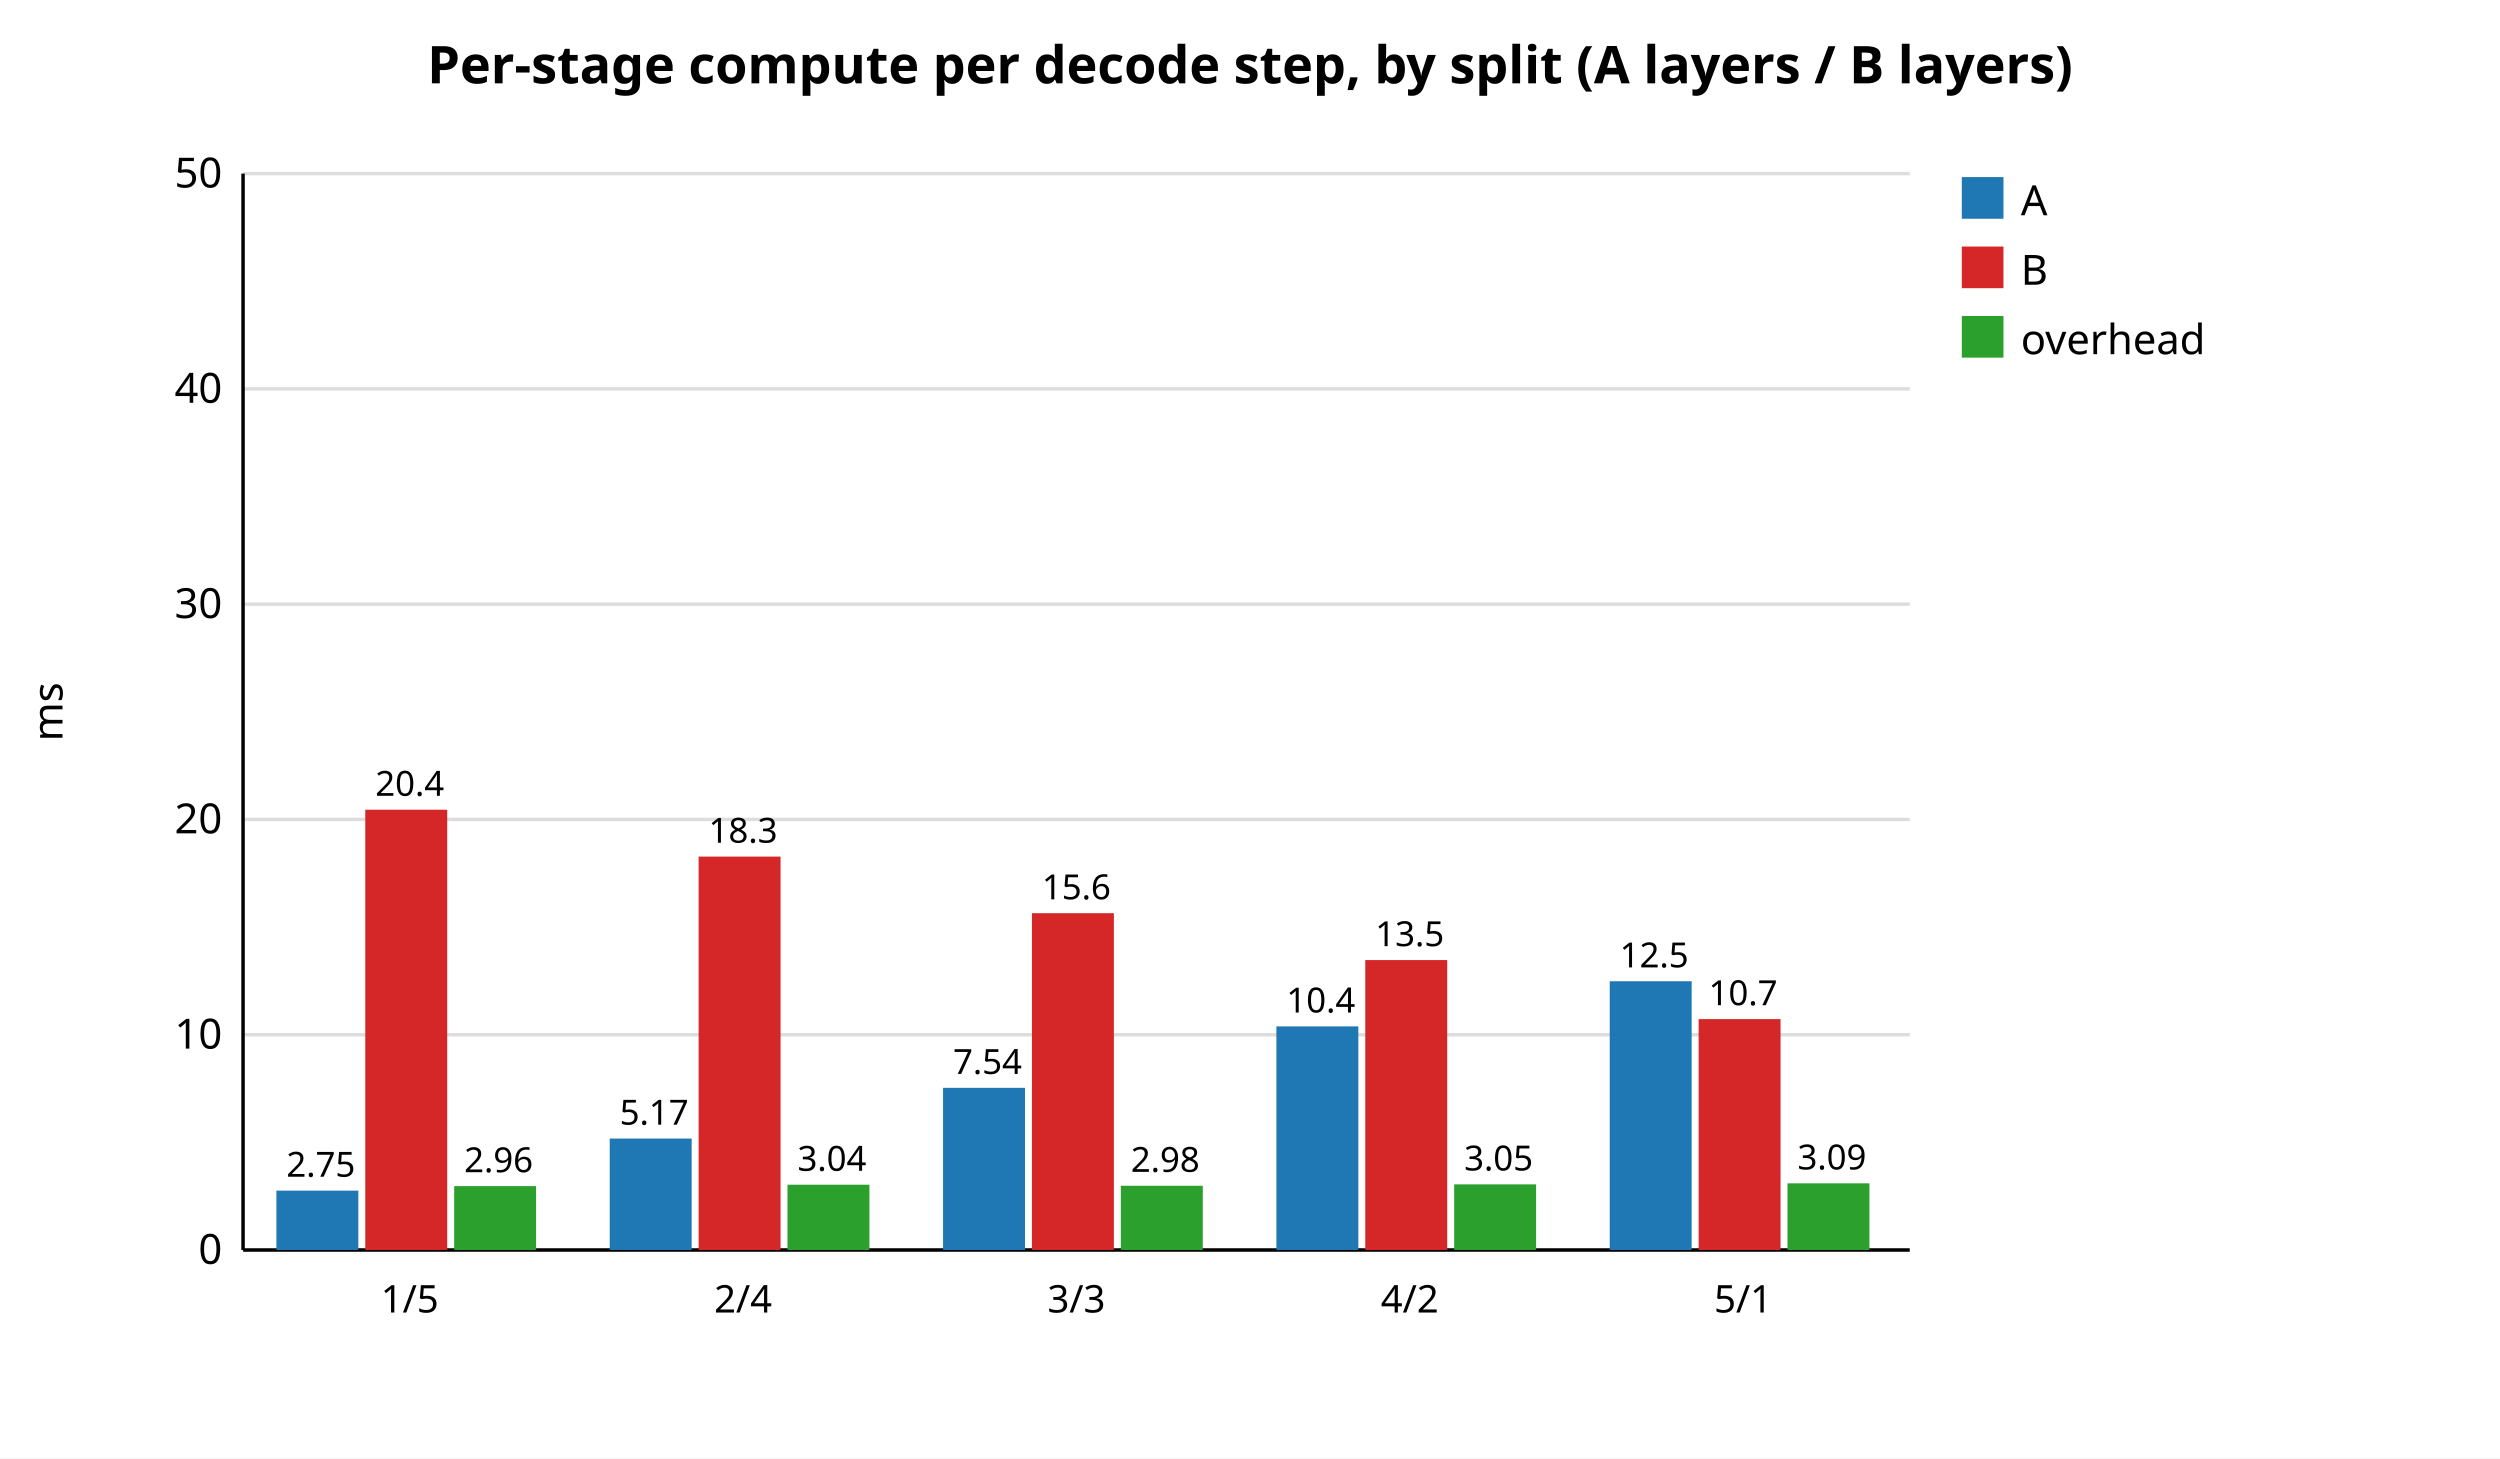
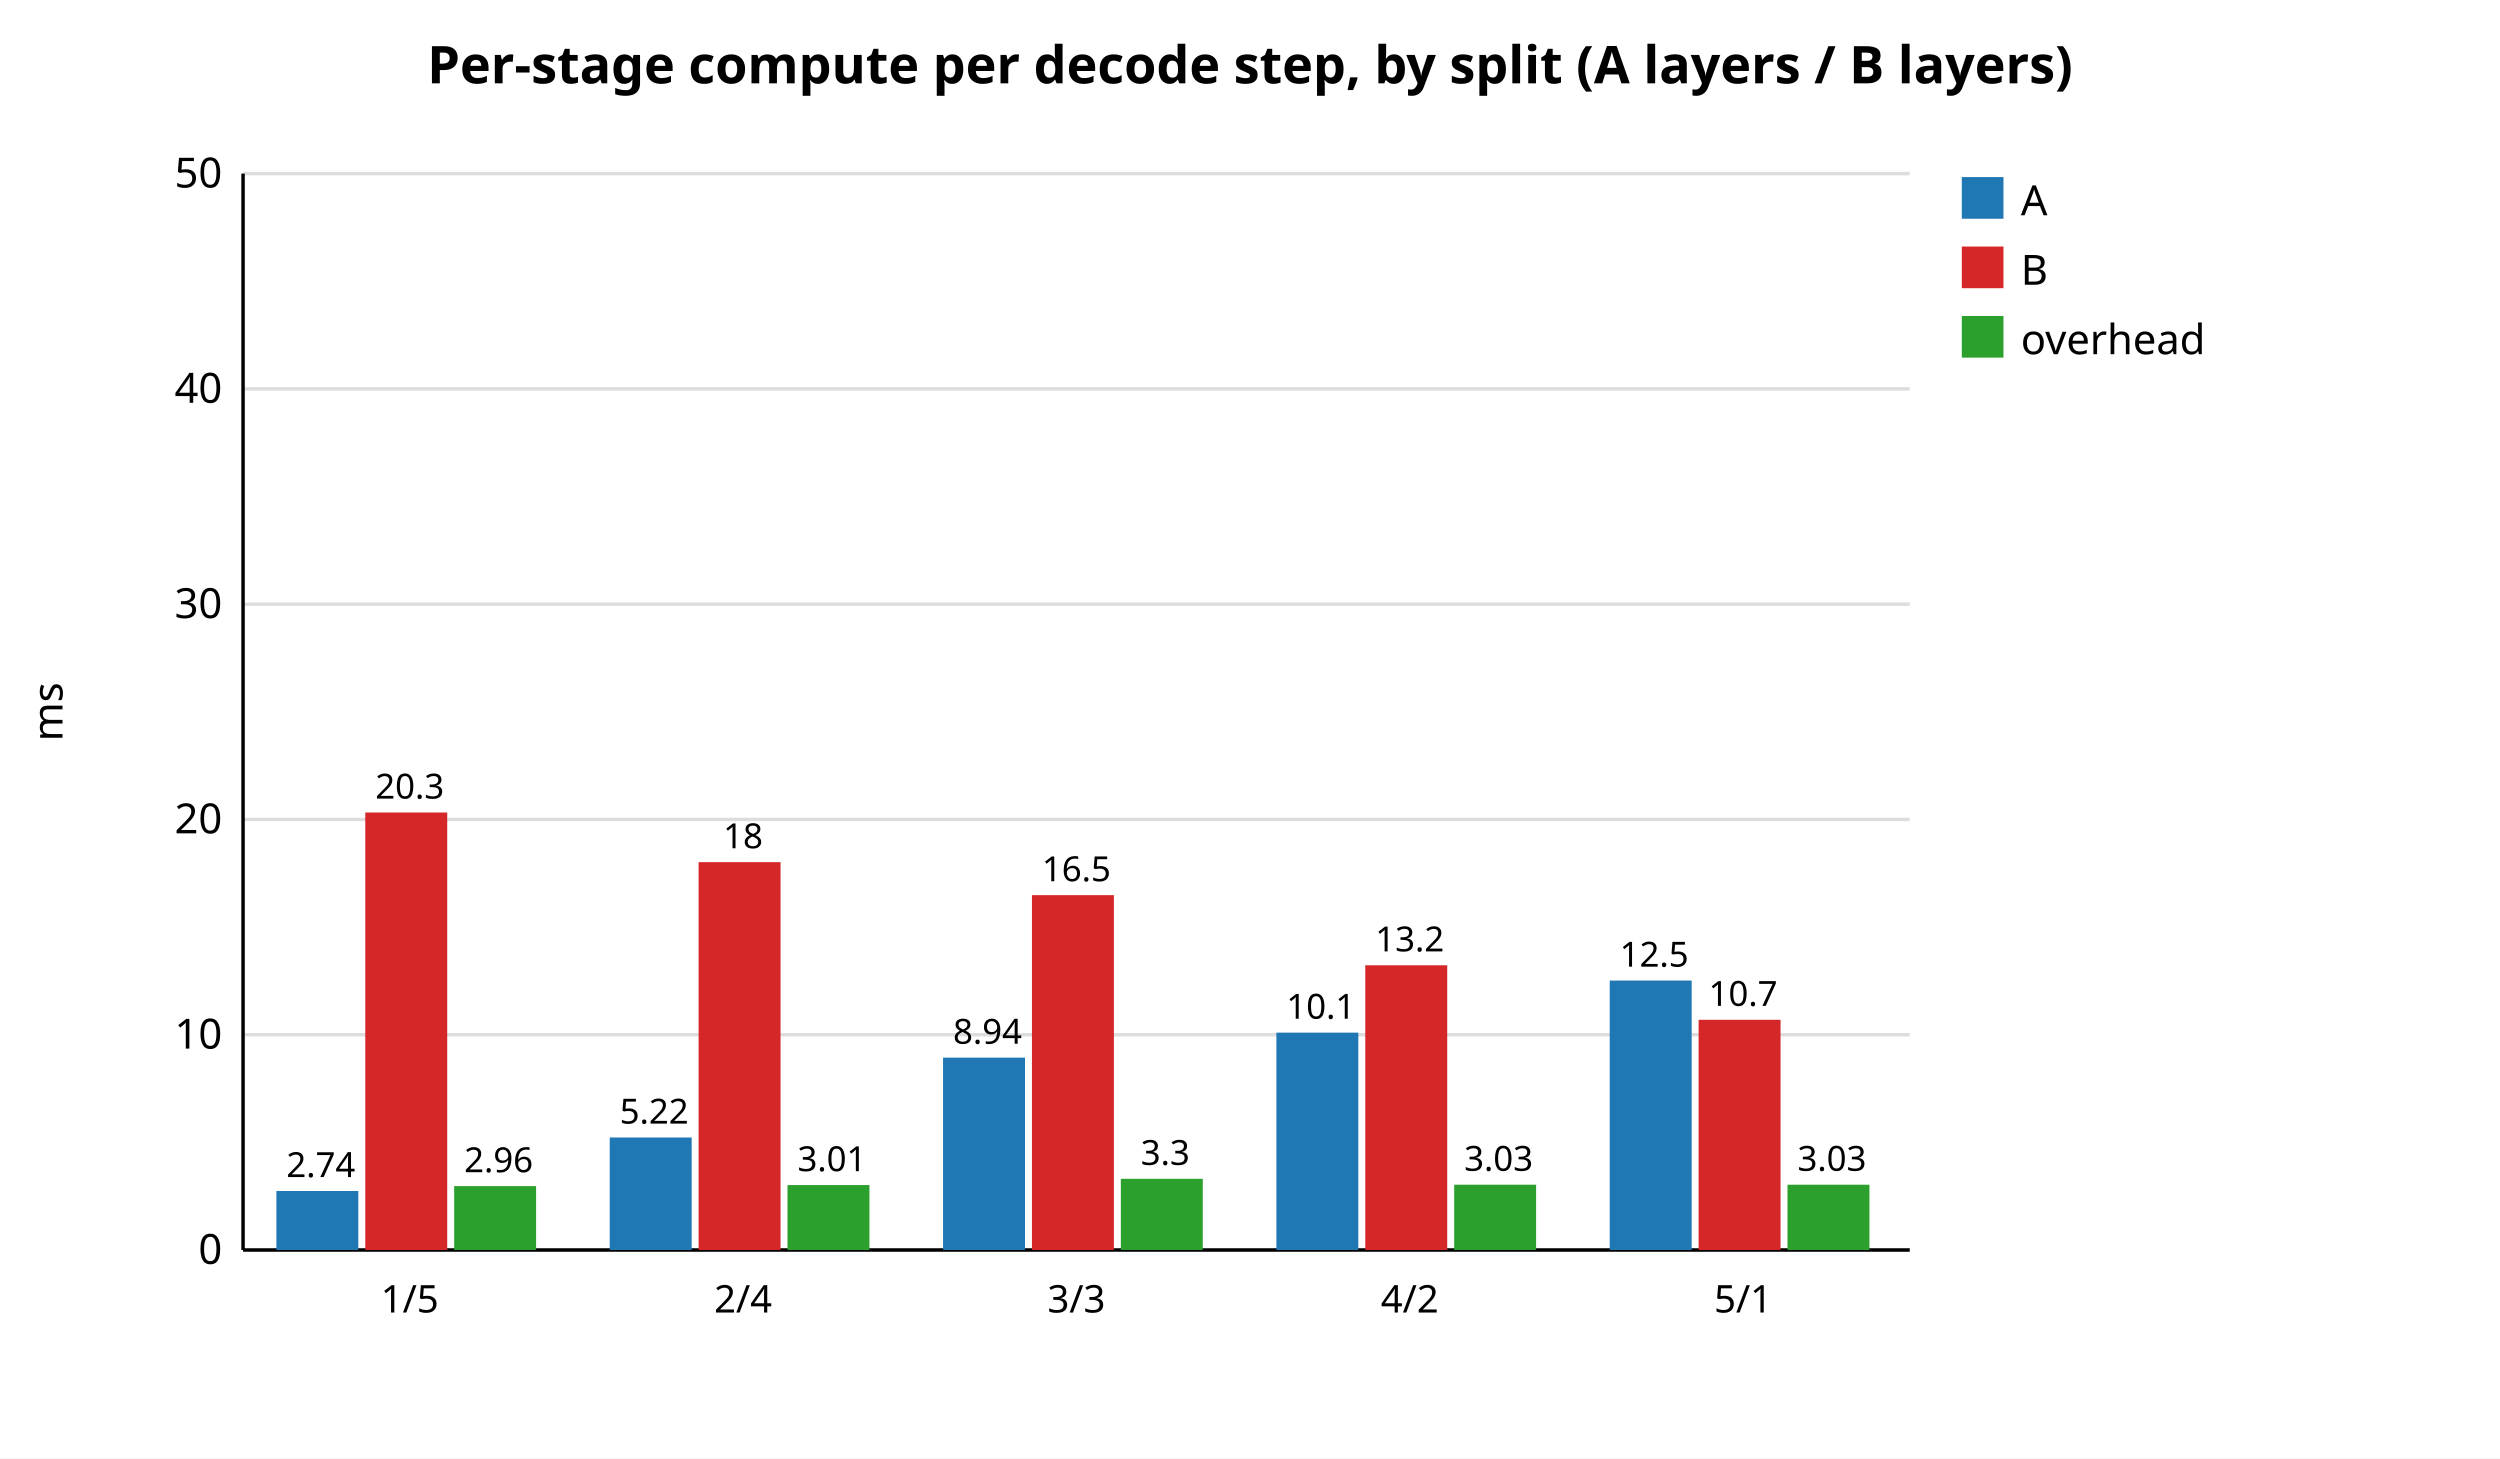
<svg xmlns="http://www.w3.org/2000/svg" width="720" height="420" font-family="sans-serif" font-size="12">
  <rect width="720" height="420" fill="white" />
  <text x="360.0" y="24" text-anchor="middle" font-size="15" font-weight="bold">Per-stage compute per decode step, by split (A layers / B layers)</text>
  <text x="310.0" y="405" text-anchor="middle" />
  <text x="18" y="205.0" text-anchor="middle" transform="rotate(-90 18 205.0)">ms</text>
  <line x1="70" y1="360.0" x2="550" y2="360.0" stroke="#ddd" />
  <text x="64" y="364.0" text-anchor="end">0</text>
  <line x1="70" y1="298.0" x2="550" y2="298.0" stroke="#ddd" />
  <text x="64" y="302.0" text-anchor="end">10</text>
  <line x1="70" y1="236.0" x2="550" y2="236.0" stroke="#ddd" />
  <text x="64" y="240.0" text-anchor="end">20</text>
  <line x1="70" y1="174.0" x2="550" y2="174.0" stroke="#ddd" />
  <text x="64" y="178.0" text-anchor="end">30</text>
  <line x1="70" y1="112.0" x2="550" y2="112.0" stroke="#ddd" />
  <text x="64" y="116.0" text-anchor="end">40</text>
  <line x1="70" y1="50.0" x2="550" y2="50.0" stroke="#ddd" />
  <text x="64" y="54.0" text-anchor="end">50</text>
  <line x1="70" y1="50" x2="70" y2="360" stroke="black" />
  <line x1="70" y1="360" x2="550" y2="360" stroke="black" />
  <text x="118.0" y="378" text-anchor="middle" font-size="11">1/5</text>
-   <rect x="79.6" y="342.9" width="23.6" height="17.1" fill="#1f77b4" />
-   <text x="92.4" y="338.9" text-anchor="middle" font-size="10">2.75</text>
-   <rect x="105.2" y="233.2" width="23.6" height="126.8" fill="#d62728" />
-   <text x="118.0" y="229.2" text-anchor="middle" font-size="10">20.4</text>
+   <rect x="79.6" y="343.0" width="23.6" height="17.0" fill="#1f77b4" />
+   <text x="92.4" y="339.0" text-anchor="middle" font-size="10">2.74</text>
+   <rect x="105.2" y="234.0" width="23.6" height="126.0" fill="#d62728" />
+   <text x="118.0" y="230.0" text-anchor="middle" font-size="10">20.3</text>
  <rect x="130.8" y="341.6" width="23.6" height="18.4" fill="#2ca02c" />
  <text x="143.6" y="337.6" text-anchor="middle" font-size="10">2.96</text>
  <text x="214.0" y="378" text-anchor="middle" font-size="11">2/4</text>
-   <rect x="175.6" y="327.9" width="23.6" height="32.1" fill="#1f77b4" />
-   <text x="188.4" y="323.9" text-anchor="middle" font-size="10">5.17</text>
-   <rect x="201.2" y="246.7" width="23.6" height="113.3" fill="#d62728" />
-   <text x="214.0" y="242.7" text-anchor="middle" font-size="10">18.3</text>
-   <rect x="226.8" y="341.2" width="23.6" height="18.8" fill="#2ca02c" />
-   <text x="239.6" y="337.2" text-anchor="middle" font-size="10">3.04</text>
+   <rect x="175.6" y="327.6" width="23.6" height="32.4" fill="#1f77b4" />
+   <text x="188.4" y="323.6" text-anchor="middle" font-size="10">5.22</text>
+   <rect x="201.2" y="248.3" width="23.6" height="111.7" fill="#d62728" />
+   <text x="214.0" y="244.3" text-anchor="middle" font-size="10">18</text>
+   <rect x="226.8" y="341.3" width="23.6" height="18.7" fill="#2ca02c" />
+   <text x="239.6" y="337.3" text-anchor="middle" font-size="10">3.01</text>
  <text x="310.0" y="378" text-anchor="middle" font-size="11">3/3</text>
-   <rect x="271.6" y="313.3" width="23.6" height="46.7" fill="#1f77b4" />
-   <text x="284.4" y="309.3" text-anchor="middle" font-size="10">7.54</text>
-   <rect x="297.2" y="263.0" width="23.6" height="97.0" fill="#d62728" />
-   <text x="310.0" y="259.0" text-anchor="middle" font-size="10">15.6</text>
-   <rect x="322.8" y="341.5" width="23.6" height="18.5" fill="#2ca02c" />
-   <text x="335.6" y="337.5" text-anchor="middle" font-size="10">2.98</text>
+   <rect x="271.6" y="304.6" width="23.6" height="55.4" fill="#1f77b4" />
+   <text x="284.4" y="300.6" text-anchor="middle" font-size="10">8.94</text>
+   <rect x="297.2" y="257.8" width="23.6" height="102.2" fill="#d62728" />
+   <text x="310.0" y="253.8" text-anchor="middle" font-size="10">16.5</text>
+   <rect x="322.8" y="339.5" width="23.6" height="20.5" fill="#2ca02c" />
+   <text x="335.6" y="335.5" text-anchor="middle" font-size="10">3.3</text>
  <text x="406.0" y="378" text-anchor="middle" font-size="11">4/2</text>
-   <rect x="367.6" y="295.6" width="23.6" height="64.4" fill="#1f77b4" />
-   <text x="380.4" y="291.6" text-anchor="middle" font-size="10">10.4</text>
-   <rect x="393.2" y="276.5" width="23.6" height="83.5" fill="#d62728" />
-   <text x="406.0" y="272.5" text-anchor="middle" font-size="10">13.5</text>
-   <rect x="418.8" y="341.1" width="23.6" height="18.9" fill="#2ca02c" />
-   <text x="431.6" y="337.1" text-anchor="middle" font-size="10">3.05</text>
+   <rect x="367.6" y="297.4" width="23.6" height="62.6" fill="#1f77b4" />
+   <text x="380.4" y="293.4" text-anchor="middle" font-size="10">10.1</text>
+   <rect x="393.2" y="278.0" width="23.6" height="82.0" fill="#d62728" />
+   <text x="406.0" y="274.0" text-anchor="middle" font-size="10">13.2</text>
+   <rect x="418.8" y="341.2" width="23.6" height="18.8" fill="#2ca02c" />
+   <text x="431.6" y="337.2" text-anchor="middle" font-size="10">3.03</text>
  <text x="502.0" y="378" text-anchor="middle" font-size="11">5/1</text>
-   <rect x="463.6" y="282.6" width="23.6" height="77.4" fill="#1f77b4" />
-   <text x="476.4" y="278.6" text-anchor="middle" font-size="10">12.5</text>
-   <rect x="489.2" y="293.5" width="23.6" height="66.5" fill="#d62728" />
-   <text x="502.0" y="289.5" text-anchor="middle" font-size="10">10.7</text>
-   <rect x="514.8" y="340.8" width="23.6" height="19.2" fill="#2ca02c" />
-   <text x="527.6" y="336.8" text-anchor="middle" font-size="10">3.09</text>
+   <rect x="463.6" y="282.4" width="23.6" height="77.6" fill="#1f77b4" />
+   <text x="476.4" y="278.4" text-anchor="middle" font-size="10">12.5</text>
+   <rect x="489.2" y="293.7" width="23.6" height="66.3" fill="#d62728" />
+   <text x="502.0" y="289.7" text-anchor="middle" font-size="10">10.7</text>
+   <rect x="514.8" y="341.2" width="23.6" height="18.8" fill="#2ca02c" />
+   <text x="527.6" y="337.2" text-anchor="middle" font-size="10">3.03</text>
  <rect x="565" y="51" width="12" height="12" fill="#1f77b4" />
  <text x="582" y="62">A</text>
  <rect x="565" y="71" width="12" height="12" fill="#d62728" />
  <text x="582" y="82">B</text>
  <rect x="565" y="91" width="12" height="12" fill="#2ca02c" />
  <text x="582" y="102">overhead</text>
</svg>
